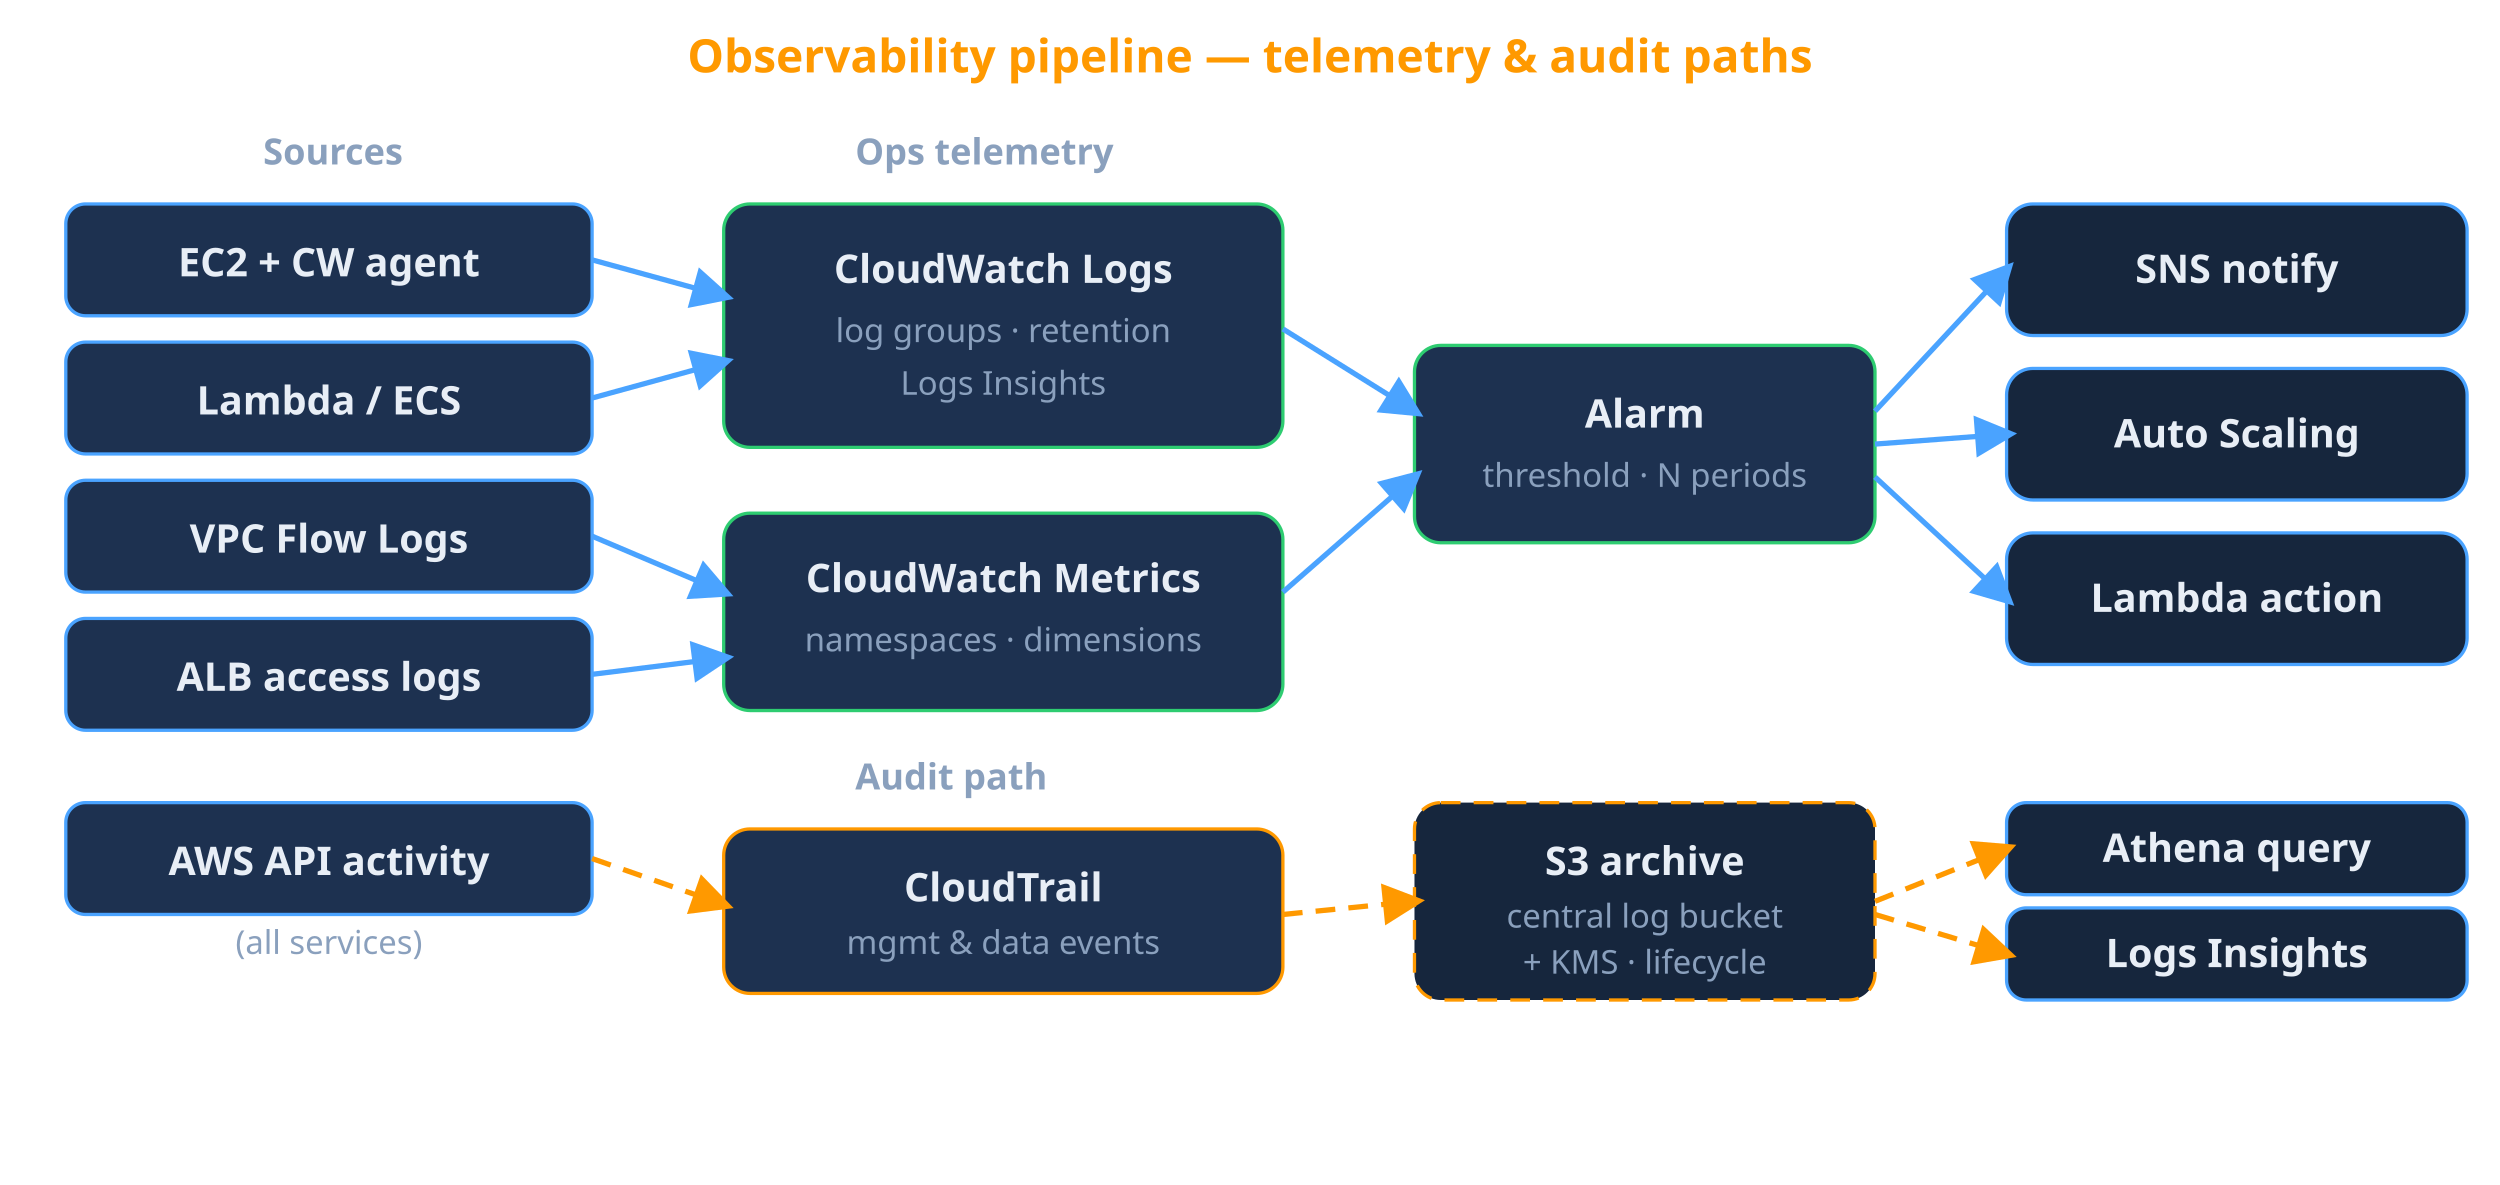
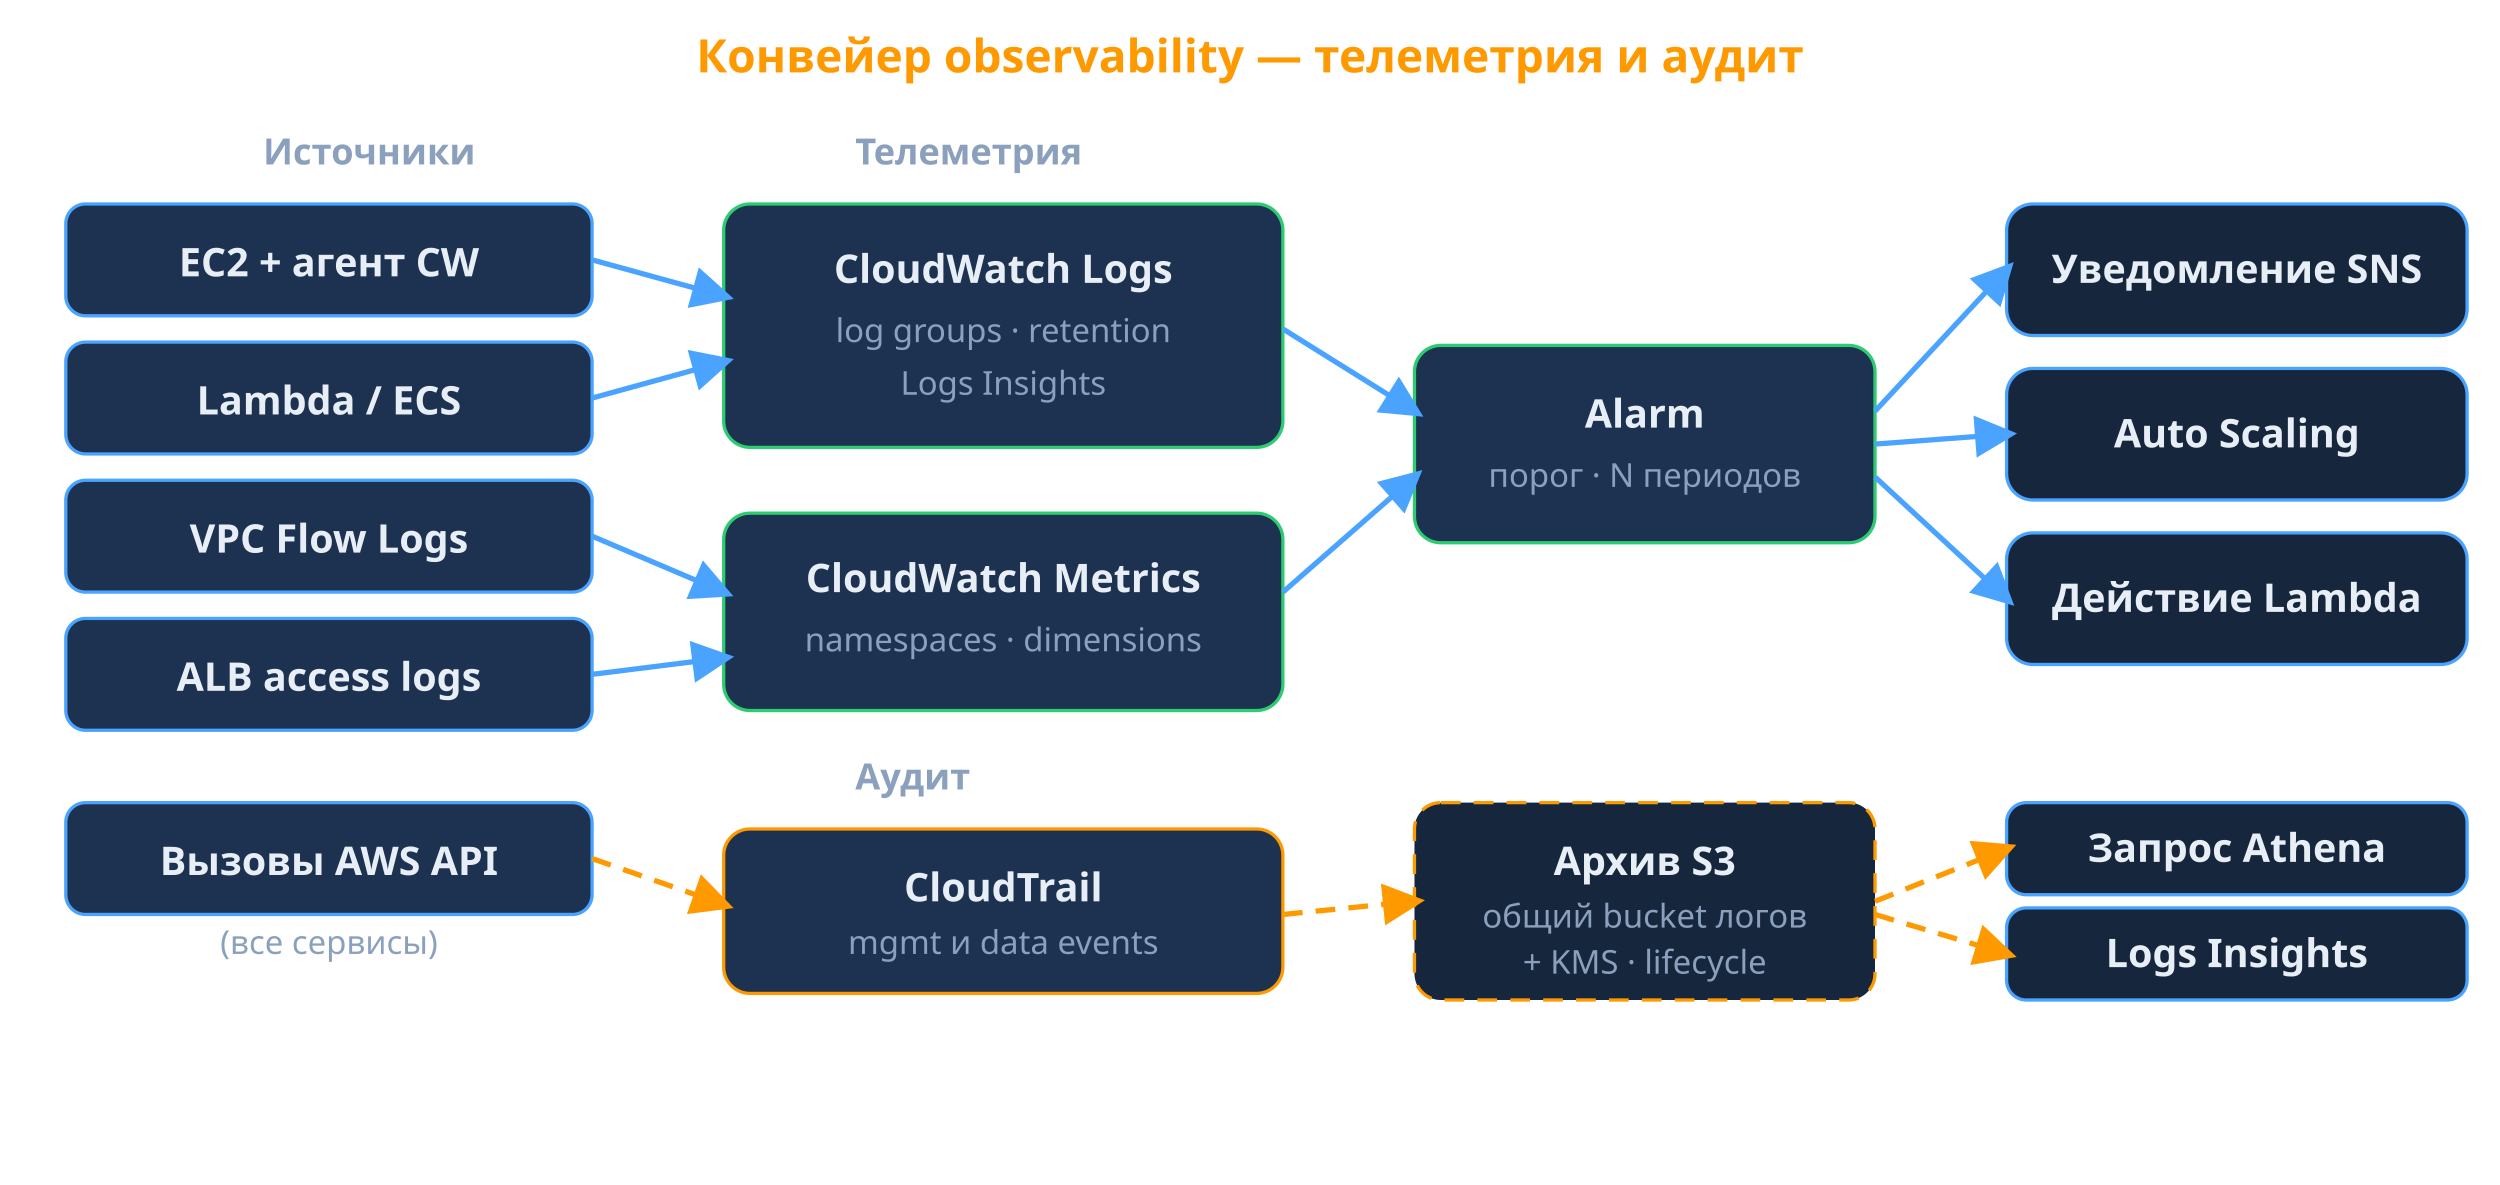
- <svg xmlns="http://www.w3.org/2000/svg" viewBox="0 0 760 360" role="img" aria-label="Observability pipeline from sources through CloudWatch and CloudTrail to alarms, actions, and S3 archive">
+ <svg xmlns="http://www.w3.org/2000/svg" viewBox="0 0 760 360" role="img" aria-label="Конвейер observability: от источников через CloudWatch и CloudTrail к alarm, действиям и архиву в S3">
  <style>
    .src { fill: #1d3150; stroke: #4aa3ff; }
    .cw { fill: #1d3150; stroke: #2ecc71; }
    .ct { fill: #1d3150; stroke: #ff9900; }
    .act { fill: #16263d; stroke: #4aa3ff; }
    .arch { fill: #16263d; stroke: #ff9900; stroke-dasharray: 6 4; }
    .ttl { fill: #ff9900; font: 700 12px system-ui, sans-serif; text-anchor: middle; }
    .hdr { fill: #ff9900; font: 700 14px system-ui, sans-serif; text-anchor: middle; }
    .nodet { fill: #e8eef6; font: 600 12px system-ui, sans-serif; text-anchor: middle; }
    .sub { fill: #8aa0bd; font: 10px system-ui, sans-serif; text-anchor: middle; }
    .lane { fill: #8aa0bd; font: 600 11px system-ui, sans-serif; }
    .flow { stroke: #4aa3ff; stroke-width: 1.6; fill: none; marker-end: url(#arrB); }
    .auditFlow { stroke: #ff9900; stroke-width: 1.6; fill: none; marker-end: url(#arrO); stroke-dasharray: 6 4; }
  </style>
  <defs>
    <marker id="arrB" markerWidth="8" markerHeight="8" refX="6" refY="4" orient="auto">
      <path d="M0,0 L8,4 L0,8 z" fill="#4aa3ff" />
    </marker>
    <marker id="arrO" markerWidth="8" markerHeight="8" refX="6" refY="4" orient="auto">
      <path d="M0,0 L8,4 L0,8 z" fill="#ff9900" />
    </marker>
  </defs>
-   <text x="380" y="22" class="hdr">Observability pipeline — telemetry &amp; audit paths</text>
-   <text x="80" y="50" class="lane">Sources</text>
+   <text x="380" y="22" class="hdr">Конвейер observability — телеметрия и аудит</text>
+   <text x="80" y="50" class="lane">Источники</text>
  <rect class="src" x="20" y="62" width="160" height="34" rx="6" />
-   <text class="nodet" x="100" y="84">EC2 + CW agent</text>
+   <text class="nodet" x="100" y="84">EC2 + агент CW</text>
  <rect class="src" x="20" y="104" width="160" height="34" rx="6" />
  <text class="nodet" x="100" y="126">Lambda / ECS</text>
  <rect class="src" x="20" y="146" width="160" height="34" rx="6" />
  <text class="nodet" x="100" y="168">VPC Flow Logs</text>
  <rect class="src" x="20" y="188" width="160" height="34" rx="6" />
  <text class="nodet" x="100" y="210">ALB access logs</text>
  <rect class="src" x="20" y="244" width="160" height="34" rx="6" />
-   <text class="nodet" x="100" y="266">AWS API activity</text>
-   <text class="sub" x="100" y="290">(all services)</text>
-   <text x="260" y="50" class="lane">Ops telemetry</text>
+   <text class="nodet" x="100" y="266">Вызовы AWS API</text>
+   <text class="sub" x="100" y="290">(все сервисы)</text>
+   <text x="260" y="50" class="lane">Телеметрия</text>
  <rect class="cw" x="220" y="62" width="170" height="74" rx="8" />
  <text class="nodet" x="305" y="86">CloudWatch Logs</text>
  <text class="sub" x="305" y="104">log groups · retention</text>
  <text class="sub" x="305" y="120">Logs Insights</text>
  <rect class="cw" x="220" y="156" width="170" height="60" rx="8" />
  <text class="nodet" x="305" y="180">CloudWatch Metrics</text>
  <text class="sub" x="305" y="198">namespaces · dimensions</text>
  <rect class="cw" x="430" y="105" width="140" height="60" rx="8" />
  <text class="nodet" x="500" y="130">Alarm</text>
-   <text class="sub" x="500" y="148">threshold · N periods</text>
+   <text class="sub" x="500" y="148">порог · N периодов</text>
  <rect class="act" x="610" y="62" width="140" height="40" rx="8" />
-   <text class="nodet" x="680" y="86">SNS notify</text>
+   <text class="nodet" x="680" y="86">Уведомление SNS</text>
  <rect class="act" x="610" y="112" width="140" height="40" rx="8" />
  <text class="nodet" x="680" y="136">Auto Scaling</text>
  <rect class="act" x="610" y="162" width="140" height="40" rx="8" />
-   <text class="nodet" x="680" y="186">Lambda action</text>
-   <text x="260" y="240" class="lane">Audit path</text>
+   <text class="nodet" x="680" y="186">Действие Lambda</text>
+   <text x="260" y="240" class="lane">Аудит</text>
  <rect class="ct" x="220" y="252" width="170" height="50" rx="8" />
  <text class="nodet" x="305" y="274">CloudTrail</text>
-   <text class="sub" x="305" y="290">mgmt &amp; data events</text>
+   <text class="sub" x="305" y="290">mgmt и data events</text>
  <rect class="arch" x="430" y="244" width="140" height="60" rx="8" />
-   <text class="nodet" x="500" y="266">S3 archive</text>
-   <text class="sub" x="500" y="282">central log bucket</text>
+   <text class="nodet" x="500" y="266">Архив S3</text>
+   <text class="sub" x="500" y="282">общий bucket логов</text>
  <text class="sub" x="500" y="296">+ KMS · lifecycle</text>
  <rect class="act" x="610" y="244" width="140" height="28" rx="6" />
-   <text class="nodet" x="680" y="262">Athena query</text>
+   <text class="nodet" x="680" y="262">Запрос Athena</text>
  <rect class="act" x="610" y="276" width="140" height="28" rx="6" />
  <text class="nodet" x="680" y="294">Logs Insights</text>
  <path class="flow" d="M180,79 L220,90" />
  <path class="flow" d="M180,121 L220,110" />
  <path class="flow" d="M180,163 L220,180" />
  <path class="flow" d="M180,205 L220,200" />
  <path class="flow" d="M390,100 L430,125" />
  <path class="flow" d="M390,180 L430,145" />
  <path class="flow" d="M570,125 L610,82" />
  <path class="flow" d="M570,135 L610,132" />
  <path class="flow" d="M570,145 L610,182" />
  <path class="auditFlow" d="M180,261 L220,275" />
  <path class="auditFlow" d="M390,278 L430,274" />
  <path class="auditFlow" d="M570,274 L610,258" />
  <path class="auditFlow" d="M570,278 L610,290" />
</svg>
